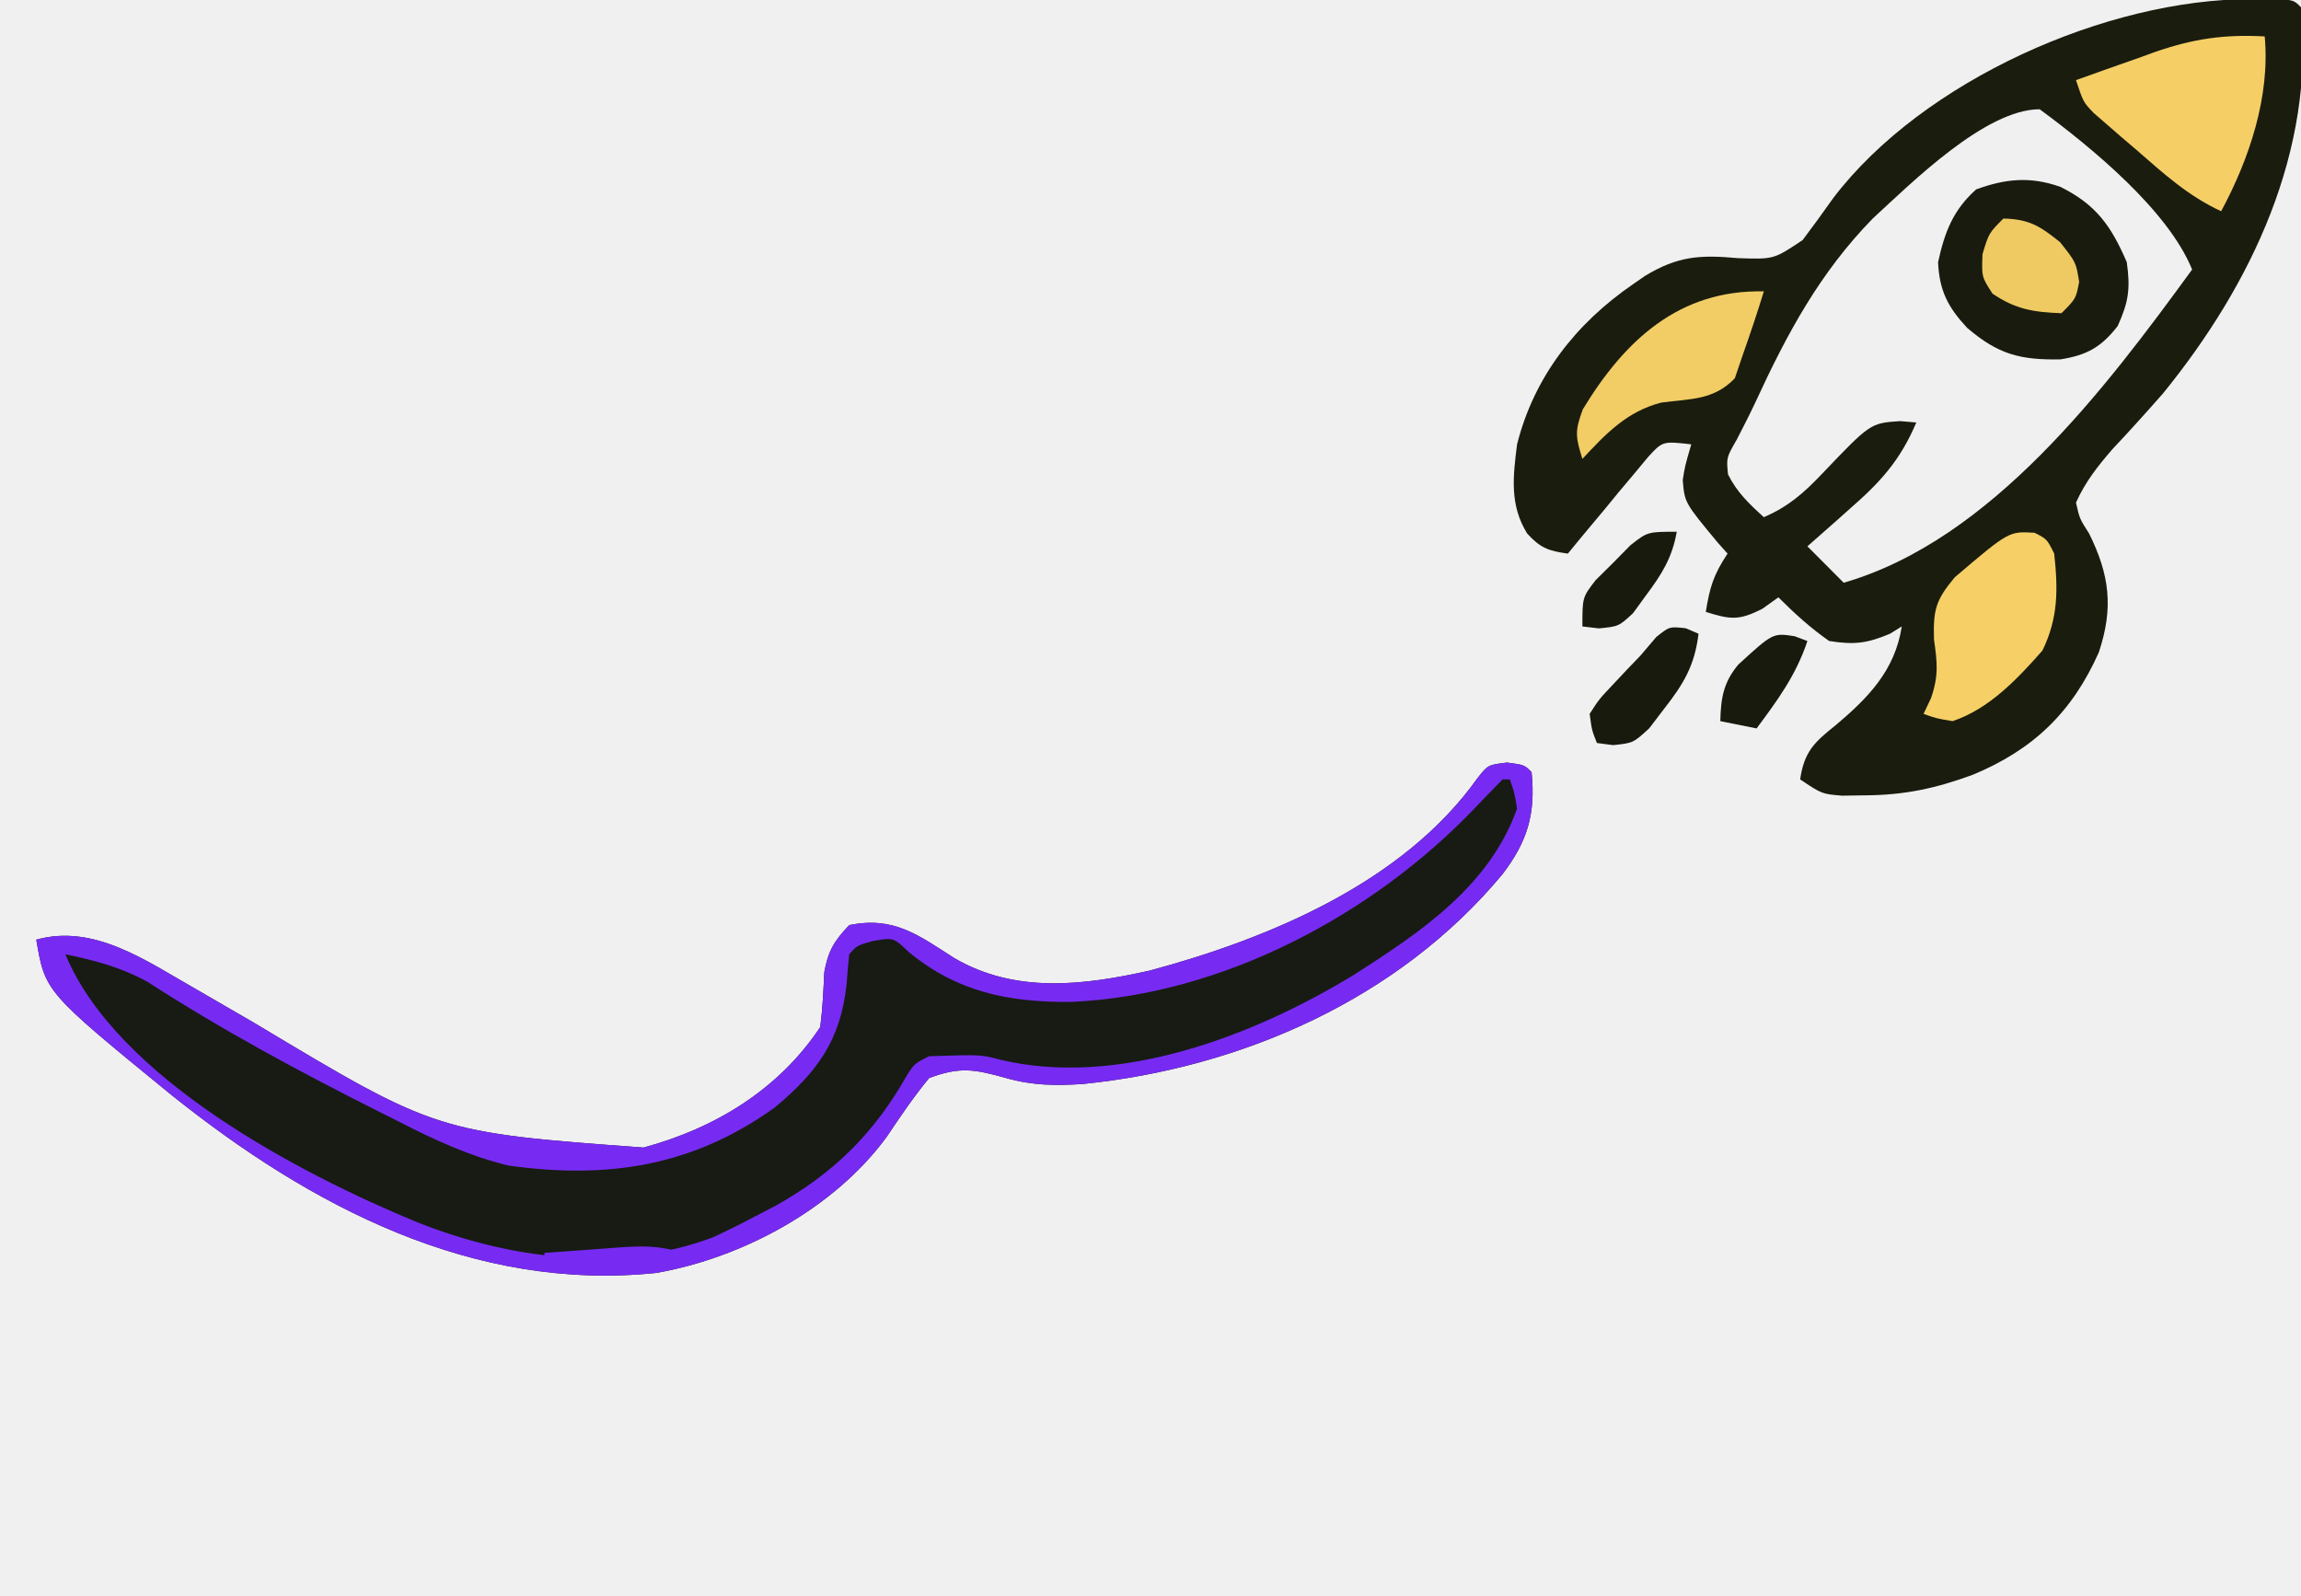
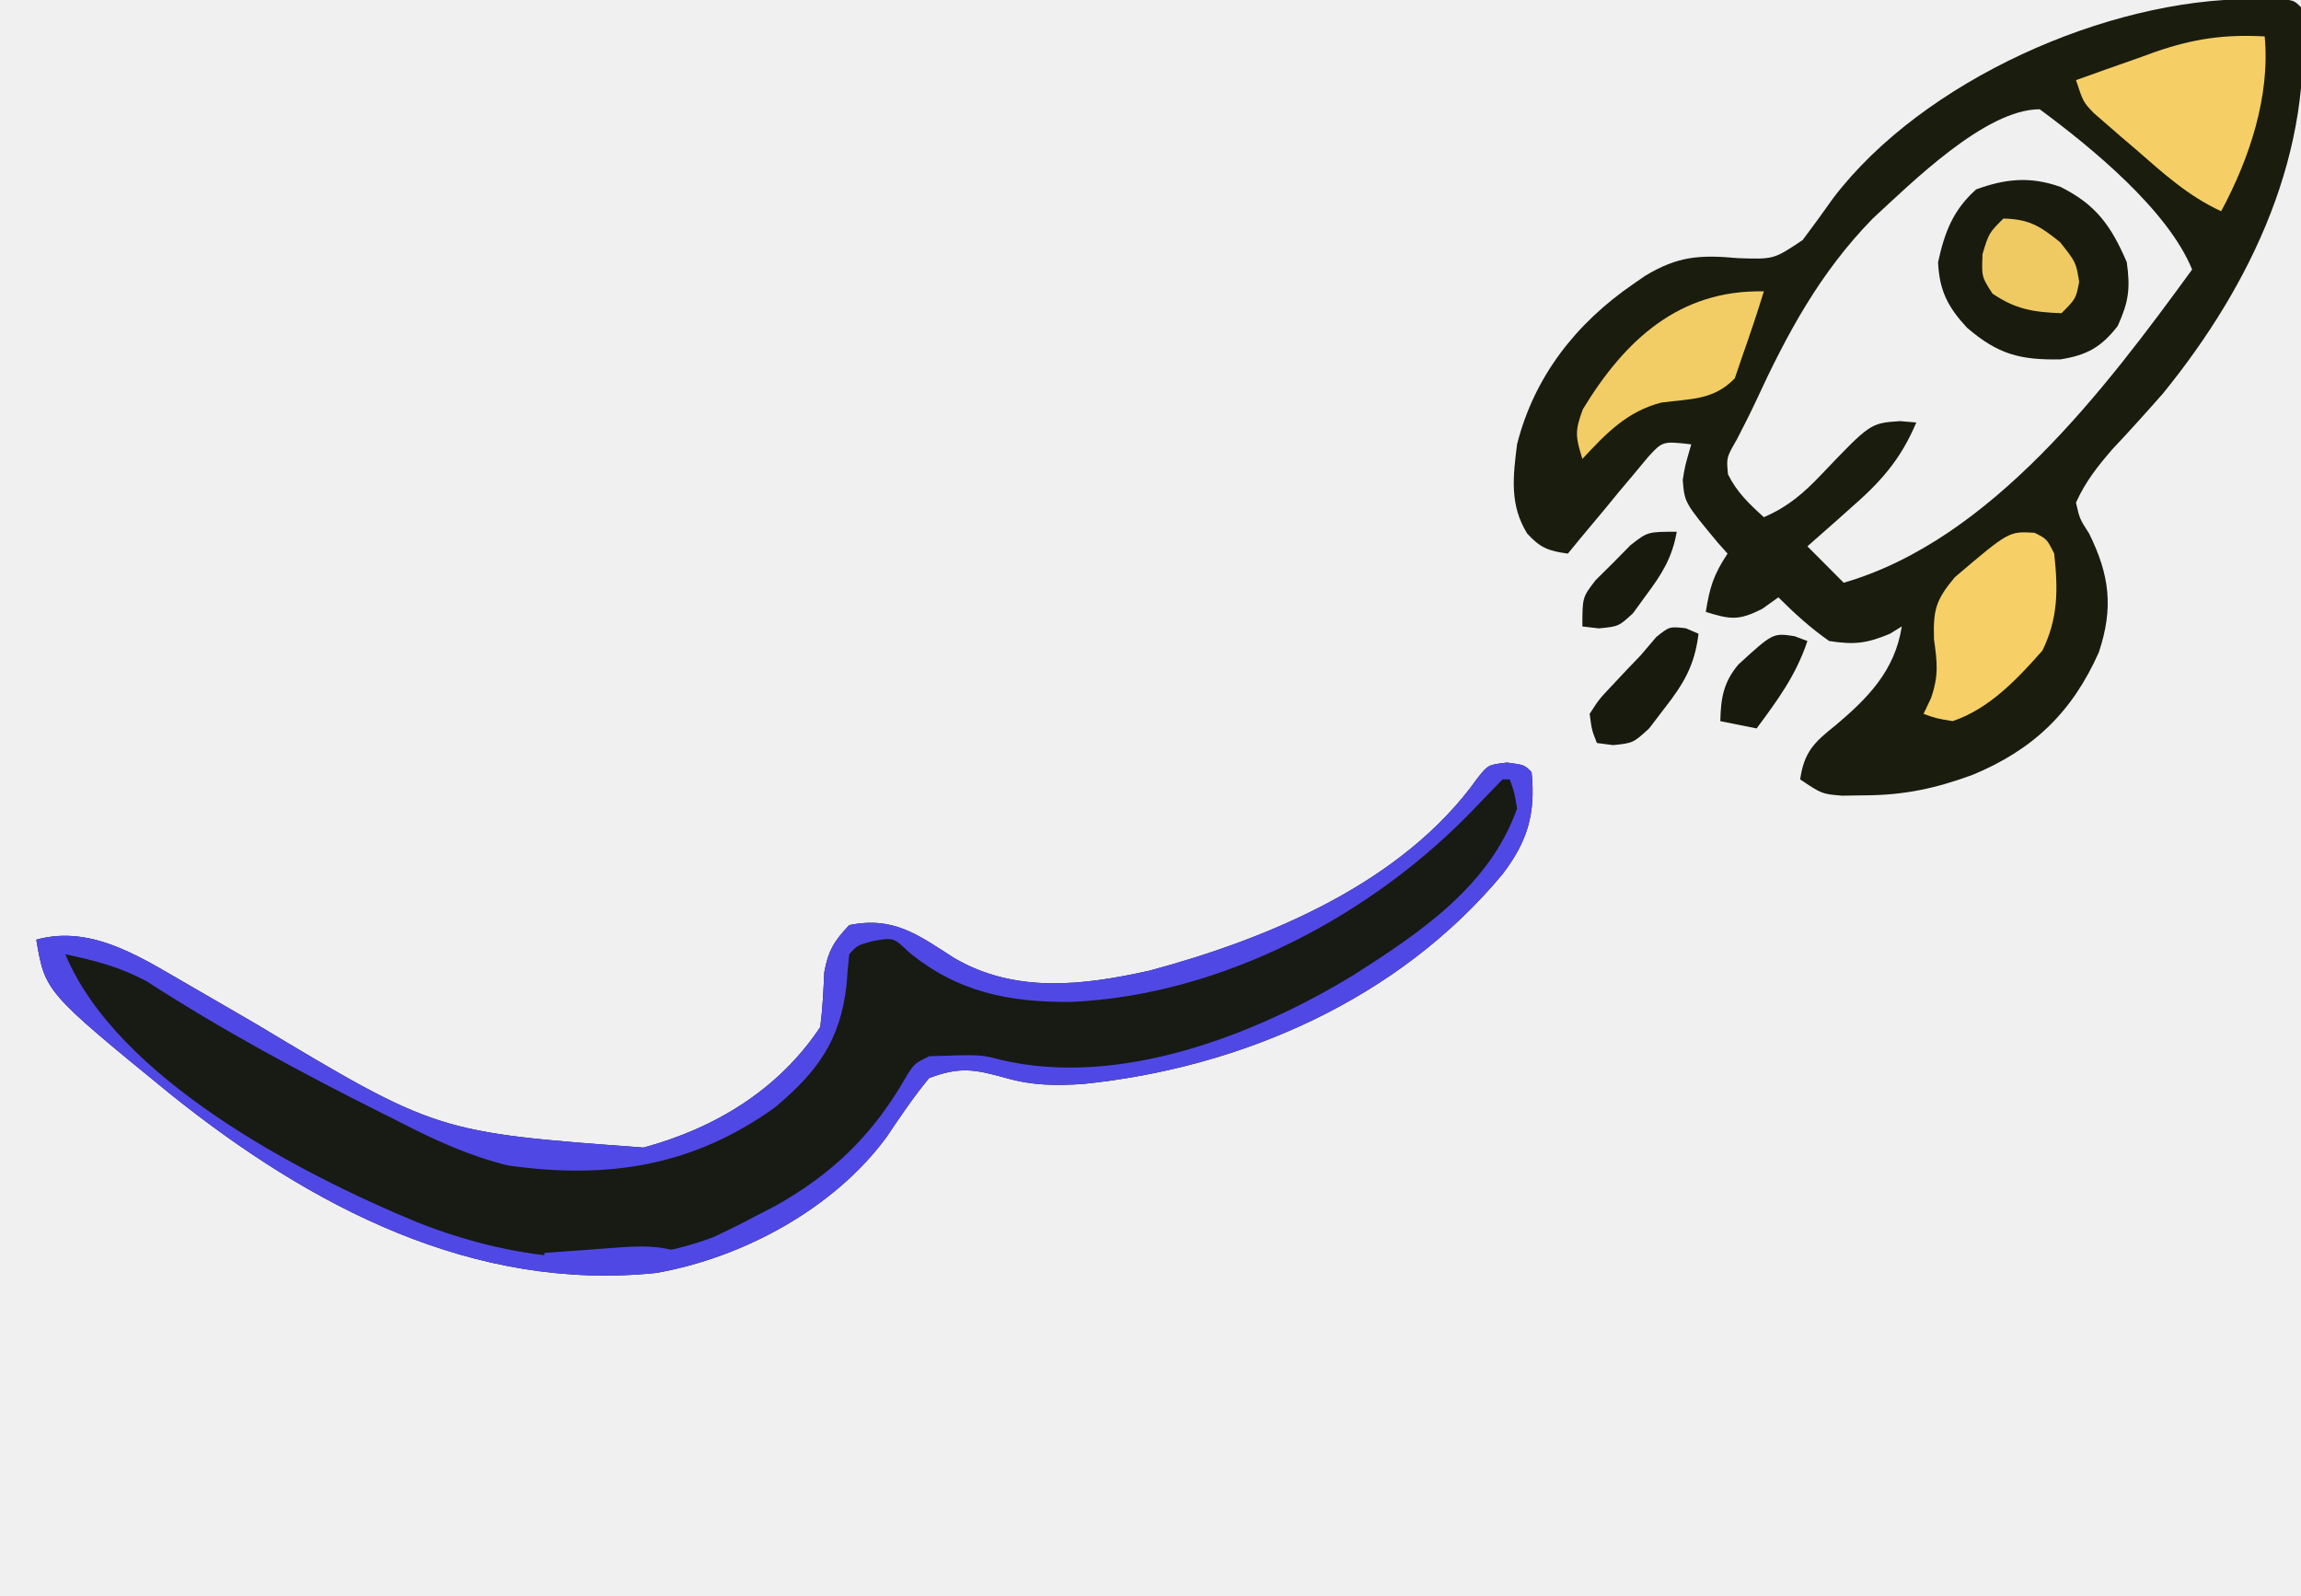
<svg xmlns="http://www.w3.org/2000/svg" width="238" height="165" viewBox="0 0 238 165" fill="none">
  <g clip-path="url(#clip0_1_666)">
    <path d="M232.932 -0.094C234.123 -0.097 234.123 -0.097 235.337 -0.1C237.249 -3.34382e-05 237.249 -3.34382e-05 238 0.753C239.462 15.621 232.908 29.395 223.735 40.685C222.008 42.652 220.259 44.589 218.465 46.495C216.927 48.278 215.699 49.835 214.725 51.986C215.103 53.654 215.103 53.654 216.086 55.188C218.211 59.489 218.619 62.869 217.092 67.464C214.325 73.685 210.285 77.556 204.027 80.145C200.212 81.547 196.988 82.239 192.906 82.264C191.731 82.281 191.731 82.281 190.533 82.297C188.448 82.123 188.448 82.123 186.196 80.616C186.606 77.801 187.618 76.797 189.809 75.06C193.193 72.217 196.005 69.367 196.707 64.794C196.304 65.043 195.901 65.292 195.487 65.548C193.107 66.553 191.77 66.706 189.199 66.301C187.274 64.964 185.602 63.435 183.943 61.781C183.401 62.169 182.859 62.558 182.301 62.958C179.874 64.203 178.976 64.089 176.435 63.288C176.846 60.745 177.227 59.459 178.688 57.26C178.354 56.886 178.02 56.512 177.676 56.127C174.247 51.996 174.247 51.996 174.051 49.658C174.277 48.219 174.277 48.219 174.934 45.959C171.974 45.624 171.974 45.624 170.455 47.283C169.967 47.872 169.478 48.46 168.974 49.067C168.457 49.681 167.939 50.296 167.405 50.93C166.917 51.527 166.428 52.124 165.924 52.74C165.521 53.22 165.117 53.701 164.701 54.197C163.85 55.211 163.009 56.235 162.17 57.26C160.178 56.984 159.337 56.693 157.959 55.182C156.135 52.231 156.492 49.318 156.915 45.959C158.68 38.959 163.014 33.436 168.927 29.384C169.331 29.104 169.735 28.824 170.15 28.536C173.556 26.481 175.815 26.343 179.767 26.7C183.47 26.828 183.47 26.828 186.454 24.828C187.54 23.388 188.601 21.928 189.642 20.454C198.886 8.335 217.914 -0.131 232.932 -0.094ZM193.703 22.603C188.22 28.216 184.83 34.53 181.58 41.582C180.965 42.892 180.304 44.181 179.641 45.467C178.562 47.337 178.562 47.337 178.735 49.067C179.658 50.92 180.919 52.113 182.442 53.493C184.969 52.401 186.556 51.011 188.448 49.02C193.457 43.767 193.457 43.767 196.519 43.557C197.355 43.627 197.355 43.627 198.208 43.699C196.551 47.631 194.451 49.913 191.31 52.645C190.891 53.02 190.471 53.395 190.039 53.782C189.014 54.696 187.981 55.602 186.946 56.507C188.185 57.75 189.424 58.993 190.7 60.274C205.978 55.857 217.795 40.154 226.738 27.877C224.241 21.728 216.281 15.214 210.972 11.301C205.353 11.301 197.707 18.924 193.703 22.603Z" fill="#1A1C0E" />
    <path d="M155.883 78.874C157.666 79.109 157.666 79.109 158.416 79.863C158.847 84.183 158.001 87.013 155.413 90.411C144.668 103.345 128.433 110.448 112.008 112.119C109.176 112.3 106.809 112.283 104.078 111.507C100.805 110.601 99.308 110.3 96.101 111.507C94.492 113.45 93.118 115.5 91.708 117.593C86.291 124.986 76.851 130.087 67.885 131.661C48.943 133.626 32.153 124.794 17.717 113.243C4.668 102.587 4.668 102.587 3.754 97.192C9.733 95.531 15.096 99.37 20.189 102.26C22.221 103.428 24.247 104.604 26.271 105.784C45.174 117.118 45.174 117.118 66.559 118.694C73.971 116.696 80.558 112.678 84.839 106.233C85.088 104.34 85.17 102.468 85.258 100.561C85.651 98.354 86.301 97.293 87.842 95.685C92.446 94.742 94.989 96.72 98.705 99.096C105.018 102.781 112.033 101.928 118.915 100.391C131.205 97.09 145.151 91.296 152.827 80.478C153.912 79.109 153.912 79.109 155.883 78.874Z" fill="#171B14" />
-     <path d="M155.883 78.874C157.666 79.109 157.666 79.109 158.416 79.863C158.847 84.183 158.001 87.013 155.413 90.411C144.668 103.345 128.433 110.448 112.008 112.119C109.176 112.3 106.809 112.283 104.078 111.507C100.805 110.601 99.308 110.3 96.101 111.507C94.492 113.45 93.118 115.5 91.708 117.593C86.291 124.986 76.851 130.087 67.885 131.661C48.943 133.626 32.153 124.794 17.717 113.243C4.668 102.587 4.668 102.587 3.754 97.192C9.733 95.531 15.096 99.37 20.189 102.26C22.221 103.428 24.247 104.604 26.271 105.784C45.174 117.118 45.174 117.118 66.559 118.694C73.971 116.696 80.558 112.678 84.839 106.233C85.088 104.34 85.17 102.468 85.258 100.561C85.651 98.354 86.301 97.293 87.842 95.685C92.446 94.742 94.989 96.72 98.705 99.096C105.018 102.781 112.033 101.928 118.915 100.391C131.205 97.09 145.151 91.296 152.827 80.478C153.912 79.109 153.912 79.109 155.883 78.874ZM155.413 80.616C154.458 81.593 153.505 82.572 152.564 83.563C141.981 94.658 126.39 102.933 110.828 103.628C104.37 103.691 99.025 102.618 93.989 98.463C92.419 96.957 92.419 96.957 90.282 97.333C88.638 97.793 88.638 97.793 87.842 98.698C87.723 99.748 87.635 100.8 87.561 101.853C86.926 107.623 84.534 110.875 80.147 114.544C71.62 120.67 62.783 121.983 52.555 120.548C48.524 119.551 44.968 117.924 41.293 116.027C40.64 115.7 39.986 115.372 39.313 115.035C31.052 110.889 22.972 106.541 15.206 101.518C12.372 99.995 9.893 99.363 6.757 98.698C12.072 111.51 30.953 121.365 42.995 126.355C52.619 130.211 63.756 131.719 73.718 127.988C75.192 127.307 76.649 126.586 78.082 125.822C78.766 125.468 79.451 125.115 80.156 124.751C86.203 121.376 90.415 117.241 93.816 111.207C94.599 110 94.599 110 96.101 109.246C101.457 109.073 101.457 109.073 103.497 109.617C115.697 112.511 129.67 107.152 140.045 100.825C146.955 96.409 154.072 91.644 156.915 83.63C156.647 81.99 156.647 81.99 156.164 80.616C155.916 80.616 155.669 80.616 155.413 80.616Z" fill="#772BF2" />
+     <path d="M155.883 78.874C157.666 79.109 157.666 79.109 158.416 79.863C158.847 84.183 158.001 87.013 155.413 90.411C144.668 103.345 128.433 110.448 112.008 112.119C109.176 112.3 106.809 112.283 104.078 111.507C100.805 110.601 99.308 110.3 96.101 111.507C94.492 113.45 93.118 115.5 91.708 117.593C86.291 124.986 76.851 130.087 67.885 131.661C48.943 133.626 32.153 124.794 17.717 113.243C4.668 102.587 4.668 102.587 3.754 97.192C9.733 95.531 15.096 99.37 20.189 102.26C22.221 103.428 24.247 104.604 26.271 105.784C45.174 117.118 45.174 117.118 66.559 118.694C73.971 116.696 80.558 112.678 84.839 106.233C85.088 104.34 85.17 102.468 85.258 100.561C85.651 98.354 86.301 97.293 87.842 95.685C92.446 94.742 94.989 96.72 98.705 99.096C105.018 102.781 112.033 101.928 118.915 100.391C131.205 97.09 145.151 91.296 152.827 80.478C153.912 79.109 153.912 79.109 155.883 78.874ZM155.413 80.616C154.458 81.593 153.505 82.572 152.564 83.563C141.981 94.658 126.39 102.933 110.828 103.628C104.37 103.691 99.025 102.618 93.989 98.463C92.419 96.957 92.419 96.957 90.282 97.333C88.638 97.793 88.638 97.793 87.842 98.698C87.723 99.748 87.635 100.8 87.561 101.853C86.926 107.623 84.534 110.875 80.147 114.544C71.62 120.67 62.783 121.983 52.555 120.548C48.524 119.551 44.968 117.924 41.293 116.027C40.64 115.7 39.986 115.372 39.313 115.035C31.052 110.889 22.972 106.541 15.206 101.518C12.372 99.995 9.893 99.363 6.757 98.698C12.072 111.51 30.953 121.365 42.995 126.355C52.619 130.211 63.756 131.719 73.718 127.988C75.192 127.307 76.649 126.586 78.082 125.822C78.766 125.468 79.451 125.115 80.156 124.751C86.203 121.376 90.415 117.241 93.816 111.207C94.599 110 94.599 110 96.101 109.246C101.457 109.073 101.457 109.073 103.497 109.617C115.697 112.511 129.67 107.152 140.045 100.825C146.955 96.409 154.072 91.644 156.915 83.63C156.647 81.99 156.647 81.99 156.164 80.616C155.916 80.616 155.669 80.616 155.413 80.616Z" fill="#5048E5" />
    <path d="M213.121 19.33C216.805 21.167 218.365 23.36 219.981 27.123C220.361 29.85 220.176 31.213 219.043 33.716C217.346 35.904 215.845 36.742 213.113 37.171C209.005 37.243 206.695 36.684 203.464 33.904C201.476 31.772 200.593 30.057 200.461 27.123C201.141 24.014 202.008 21.725 204.402 19.589C207.456 18.475 210.006 18.229 213.121 19.33Z" fill="#191B0E" />
    <path d="M234.246 3.767C234.822 9.974 232.667 16.414 229.741 21.849C226.328 20.271 223.781 17.951 220.967 15.492C220.449 15.051 219.932 14.609 219.399 14.155C218.907 13.727 218.415 13.299 217.908 12.858C217.459 12.469 217.01 12.08 216.548 11.68C215.476 10.548 215.476 10.548 214.726 8.288C216.849 7.522 218.976 6.771 221.107 6.027C221.702 5.812 222.296 5.596 222.908 5.374C226.861 4.008 230.067 3.536 234.246 3.767Z" fill="#F5CF66" />
    <path d="M210.443 55.106C211.722 55.754 211.722 55.754 212.473 57.26C212.876 60.951 212.898 63.924 211.253 67.29C208.668 70.225 205.749 73.322 201.962 74.589C200.273 74.306 200.273 74.306 198.959 73.836C199.215 73.296 199.472 72.756 199.736 72.199C200.539 69.838 200.376 68.553 200.038 66.113C199.952 63.078 200.215 62.075 202.188 59.709C207.79 54.943 207.79 54.943 210.443 55.106Z" fill="#F6D066" />
    <path d="M182.442 30.137C181.743 32.418 180.983 34.669 180.189 36.918C179.941 37.648 179.694 38.379 179.438 39.131C177.237 41.409 174.894 41.231 171.837 41.639C168.3 42.545 166.111 44.843 163.672 47.466C162.979 45.228 162.856 44.624 163.719 42.333C168.064 35.159 173.719 29.943 182.442 30.137Z" fill="#F2CD65" />
    <path d="M207.218 22.602C209.895 22.675 210.973 23.358 213.083 25.051C214.725 27.123 214.725 27.123 215.054 29.148C214.725 30.89 214.725 30.89 213.224 32.397C210.342 32.29 208.498 32.002 206.091 30.372C204.965 28.63 204.965 28.63 205.059 26.276C205.716 24.109 205.716 24.109 207.218 22.602Z" fill="#EFCA63" />
    <path d="M174.371 64.983C174.805 65.17 175.238 65.356 175.685 65.548C175.283 68.837 174.15 70.731 172.119 73.318C171.611 73.983 171.104 74.648 170.582 75.334C168.928 76.85 168.928 76.85 166.851 77.07C166.298 76.998 165.744 76.925 165.174 76.85C164.649 75.531 164.649 75.531 164.423 73.836C165.394 72.329 165.394 72.329 166.816 70.822C167.548 70.043 167.548 70.043 168.294 69.248C168.979 68.535 168.979 68.535 169.678 67.809C170.22 67.171 170.762 66.534 171.321 65.878C172.682 64.795 172.682 64.795 174.371 64.983Z" fill="#171A0D" />
    <path d="M185.618 65.804C186.056 65.968 186.495 66.132 186.946 66.302C185.777 69.821 183.88 72.395 181.691 75.343C180.452 75.094 179.213 74.845 177.937 74.589C177.993 72.208 178.254 70.588 179.802 68.736C183.378 65.462 183.378 65.462 185.618 65.804Z" fill="#171A0D" />
    <path d="M173.432 55C172.964 57.695 171.87 59.418 170.241 61.593C169.804 62.195 169.366 62.797 168.916 63.417C167.426 64.794 167.426 64.794 165.373 64.995C164.812 64.929 164.25 64.863 163.672 64.794C163.672 61.781 163.672 61.781 165.044 60.003C165.644 59.409 166.244 58.814 166.863 58.202C167.751 57.299 167.751 57.299 168.658 56.377C170.429 55 170.429 55 173.432 55Z" fill="#171A0D" />
-     <path d="M70.574 129.589C70.326 130.086 70.079 130.583 69.823 131.096C67.524 131.567 67.524 131.567 65.319 131.849C65.319 131.352 65.319 130.855 65.319 130.342C62.346 130.342 59.372 130.342 56.309 130.342C56.309 130.094 56.309 129.845 56.309 129.589C58.264 129.442 60.219 129.302 62.175 129.165C62.729 129.123 63.283 129.081 63.854 129.037C66.346 128.867 68.181 128.788 70.574 129.589Z" fill="#772BF2" />
+     <path d="M70.574 129.589C70.326 130.086 70.079 130.583 69.823 131.096C67.524 131.567 67.524 131.567 65.319 131.849C65.319 131.352 65.319 130.855 65.319 130.342C62.346 130.342 59.372 130.342 56.309 130.342C56.309 130.094 56.309 129.845 56.309 129.589C58.264 129.442 60.219 129.302 62.175 129.165C62.729 129.123 63.283 129.081 63.854 129.037C66.346 128.867 68.181 128.788 70.574 129.589Z" fill="#5048E5" />
  </g>
  <defs>
    <clipPath id="clip0_1_666">
      <rect width="238" height="165" fill="white" />
    </clipPath>
  </defs>
</svg>
